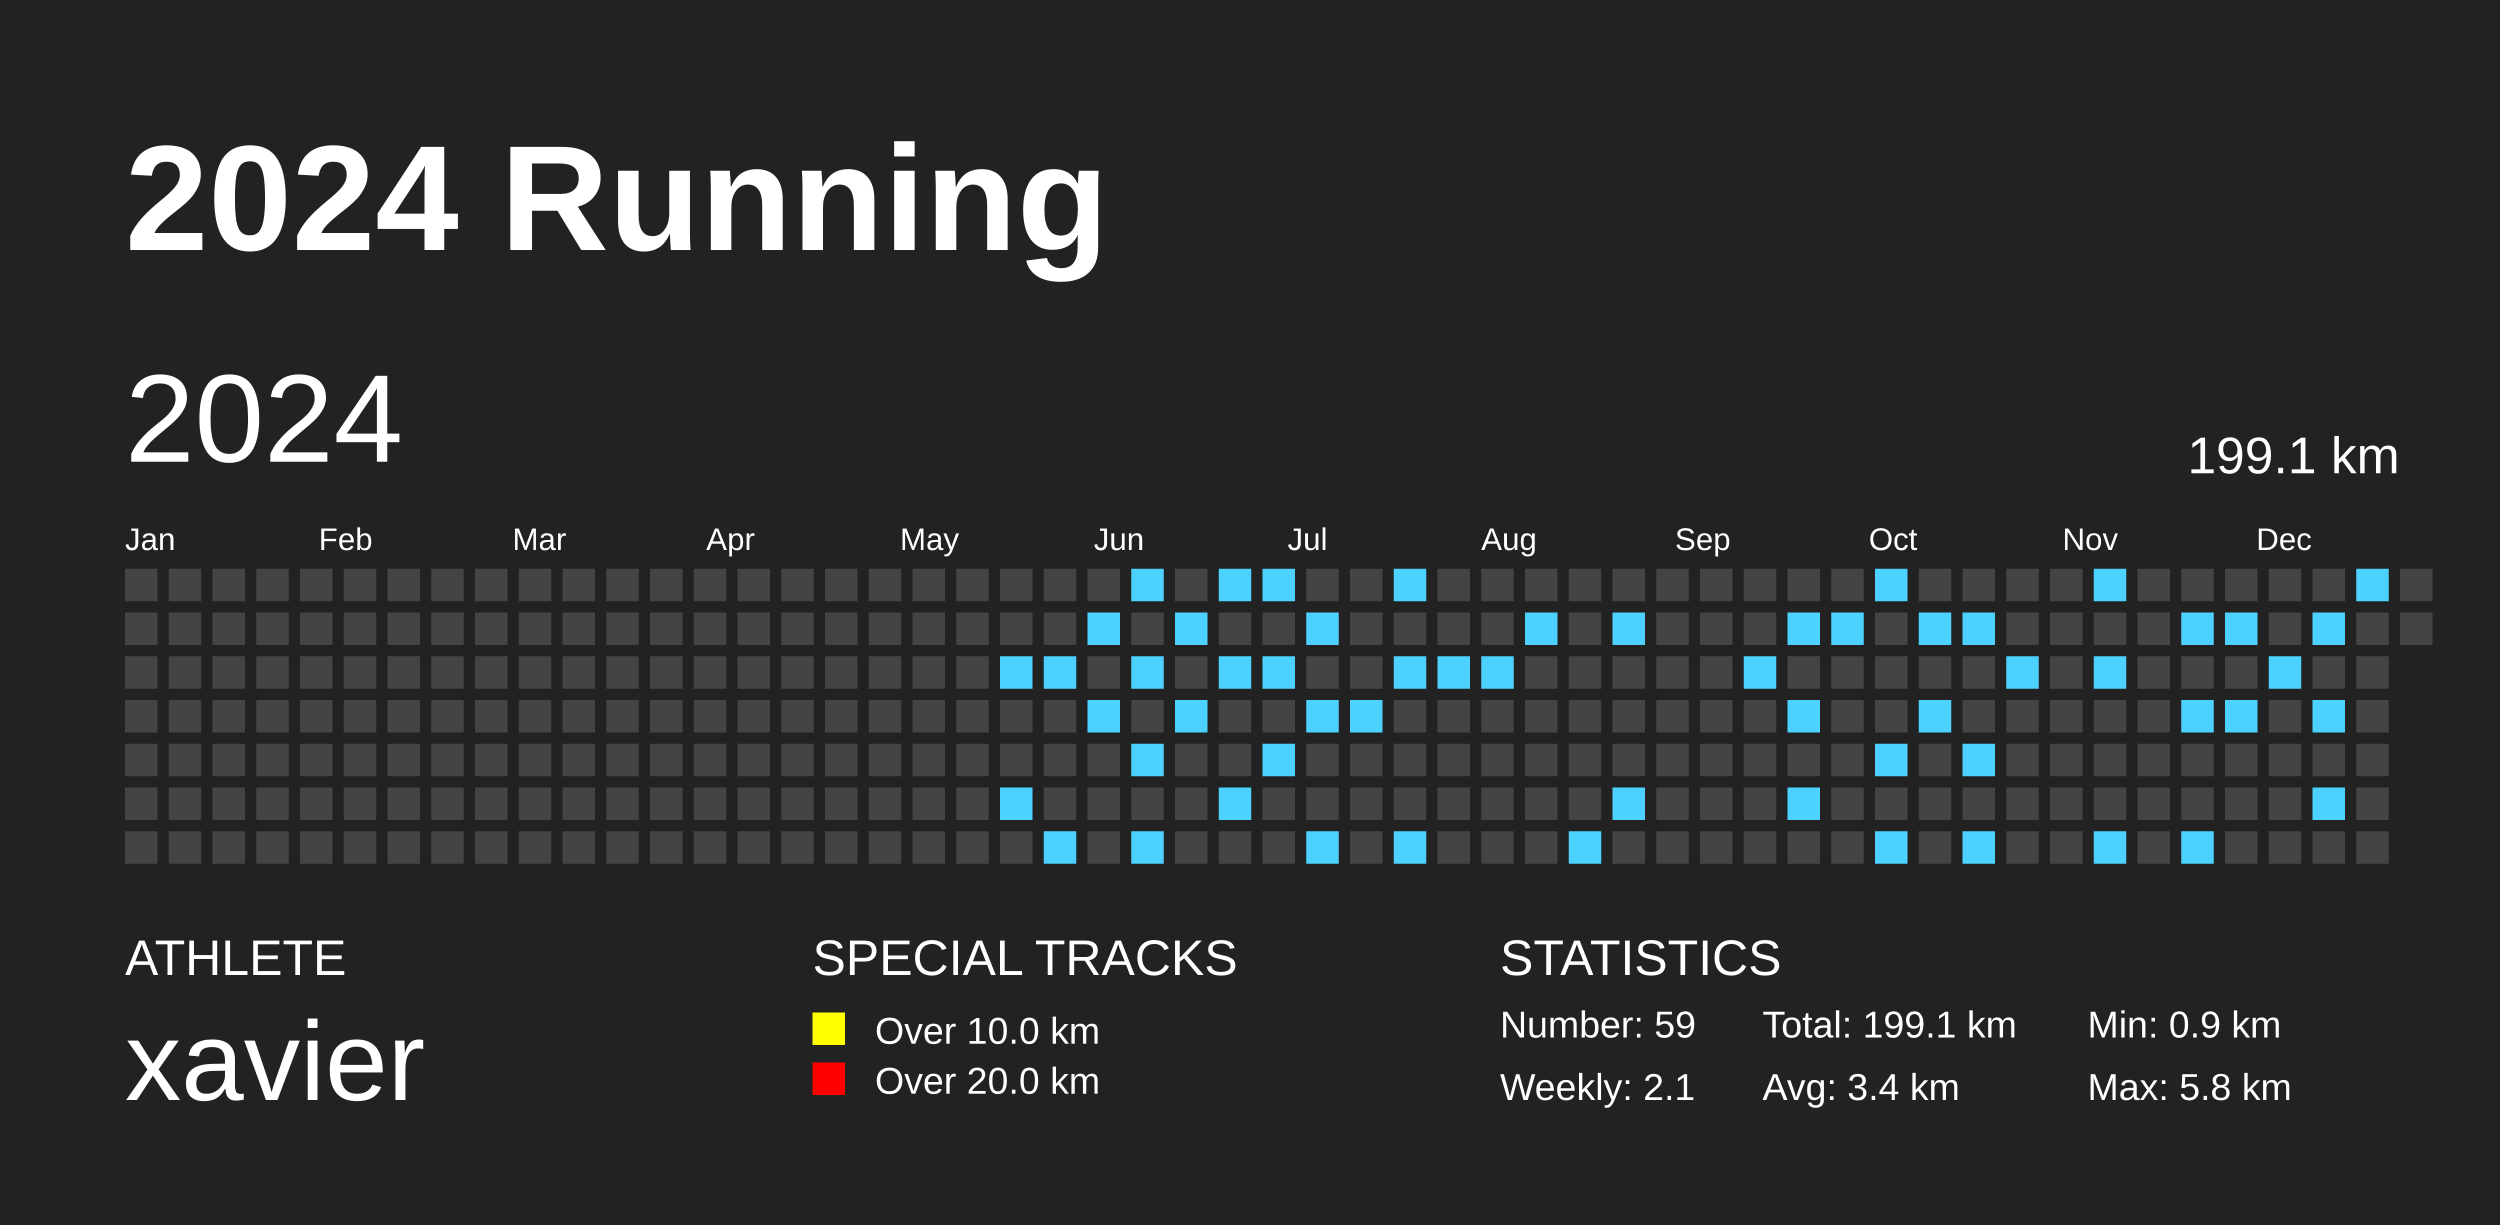
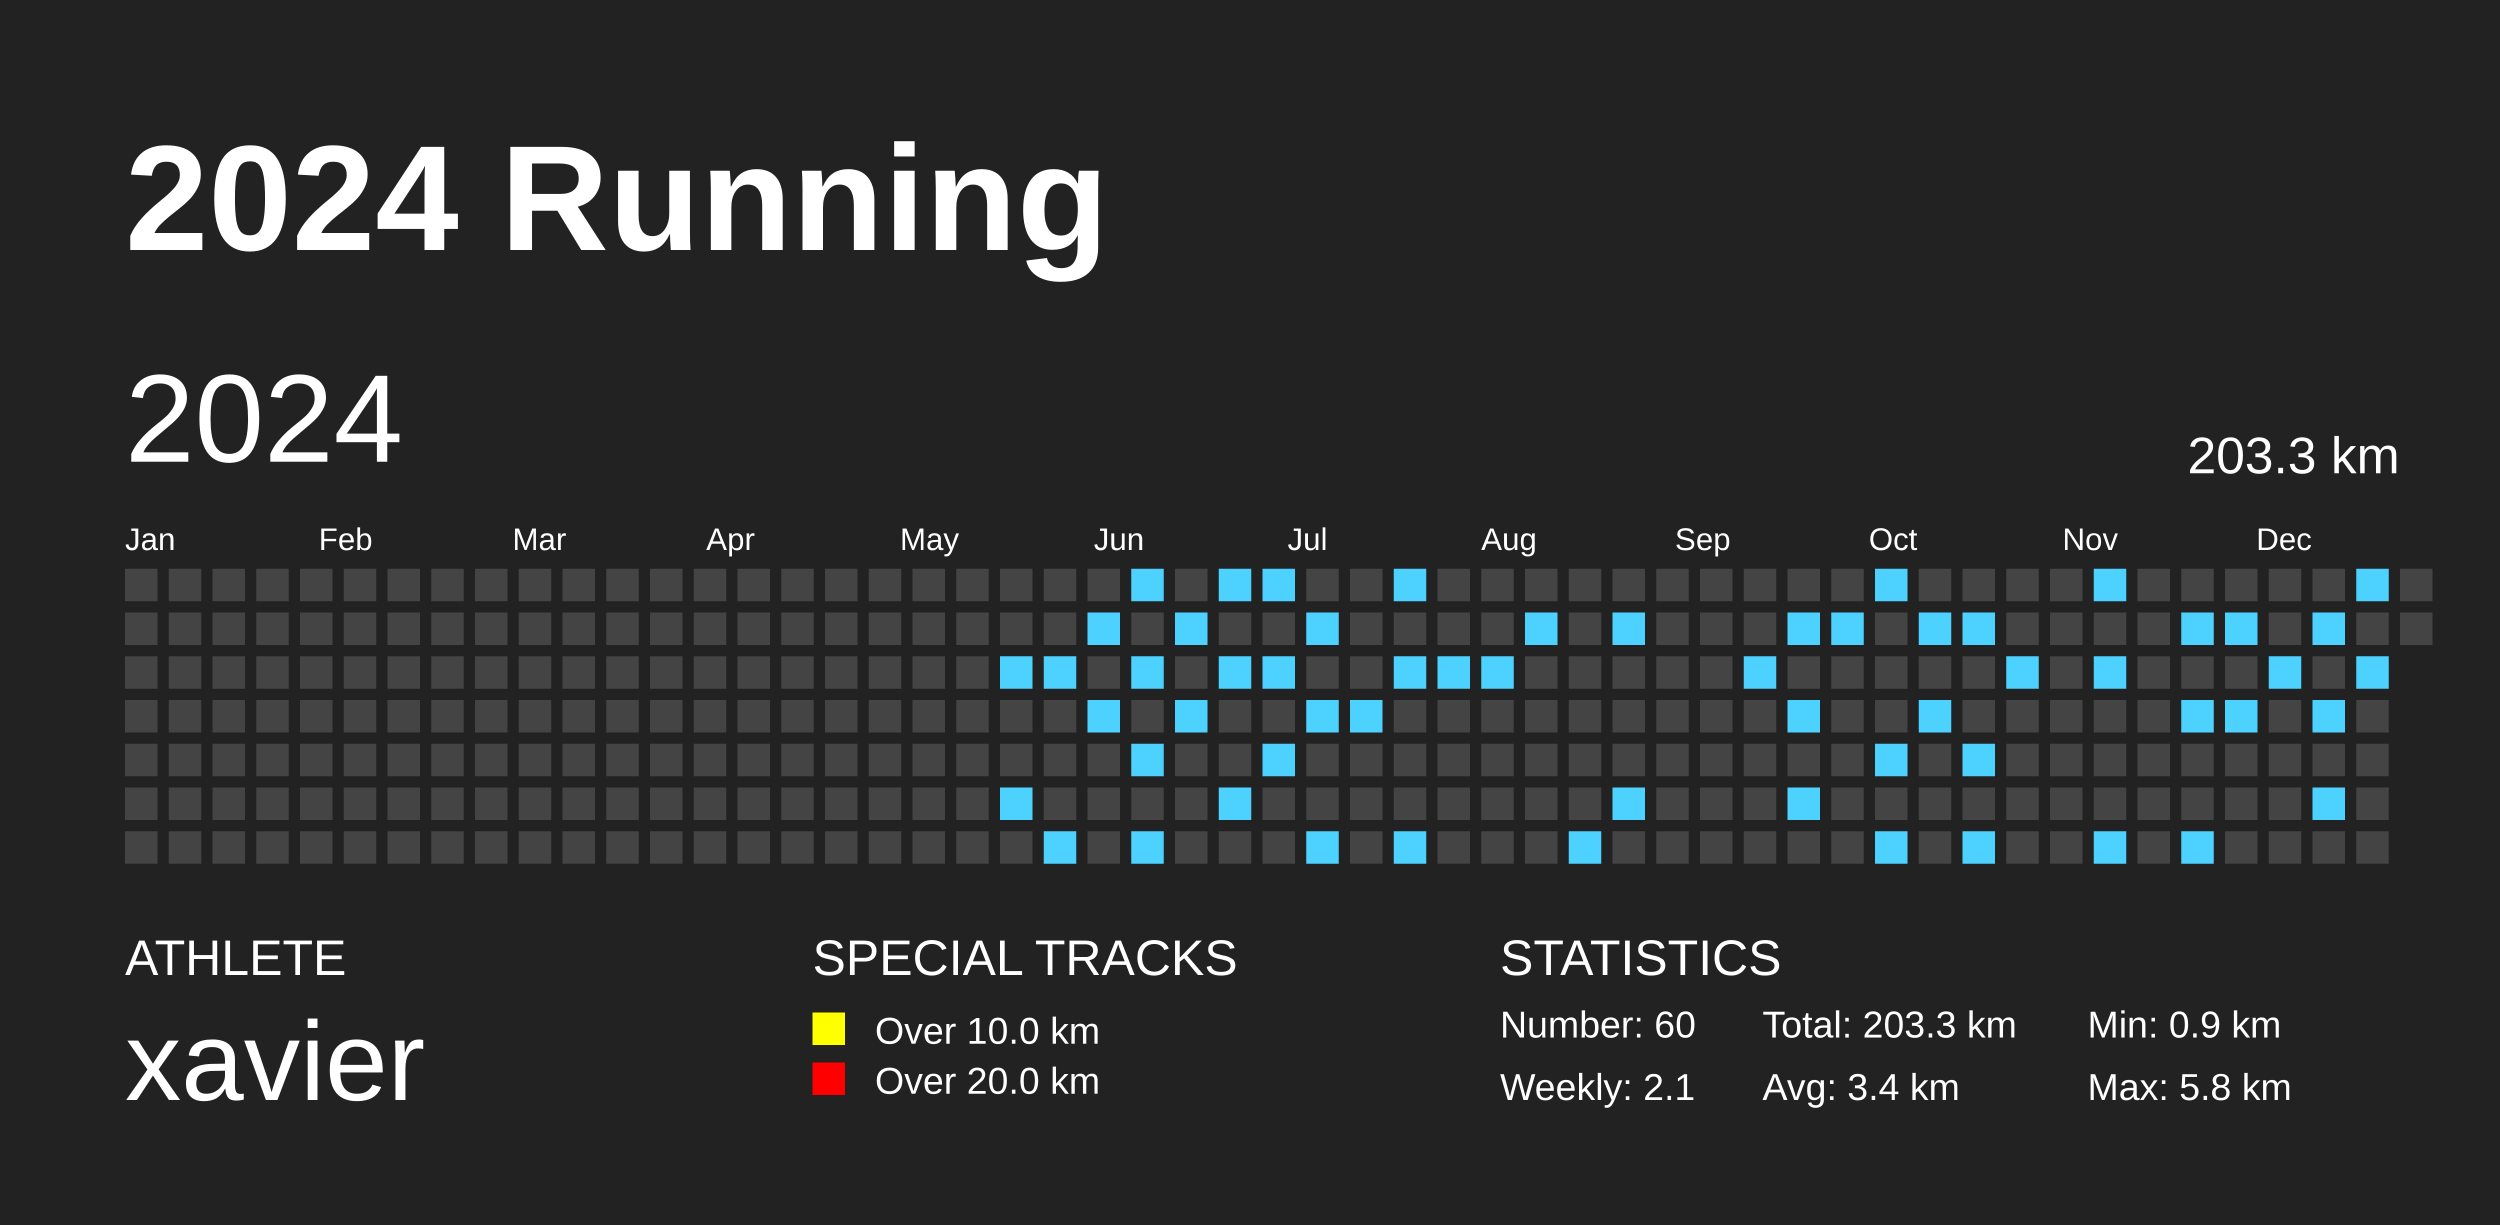
<svg xmlns="http://www.w3.org/2000/svg" baseProfile="full" height="98mm" version="1.1" viewBox="0,0,200,98" width="200mm">
  <defs />
  <rect fill="#222222" height="98" width="200" x="0" y="0" />
  <text fill="#FFFFFF" style="font-size:12px; font-family:Arial; font-weight:bold;" x="10" y="20">2024 Running</text>
  <text fill="#FFFFFF" style="font-size:4px; font-family:Arial" x="10" y="78">ATHLETE</text>
  <text fill="#FFFFFF" style="font-size:9px; font-family:Arial" x="10" y="88">xavier</text>
  <text fill="#FFFFFF" style="font-size:4px; font-family:Arial" x="65" y="78">SPECIAL TRACKS</text>
  <rect fill="yellow" height="2.6" width="2.6" x="65" y="81" />
  <text fill="#FFFFFF" style="font-size:3px; font-family:Arial" x="70" y="83.5">Over 10.0 km</text>
  <rect fill="red" height="2.6" width="2.6" x="65" y="85" />
  <text fill="#FFFFFF" style="font-size:3px; font-family:Arial" x="70" y="87.5">Over 20.0 km</text>
  <text fill="#FFFFFF" style="font-size:4px; font-family:Arial" x="120" y="78">STATISTICS</text>
-   <text fill="#FFFFFF" style="font-size:3px; font-family:Arial" x="120" y="83">Number: 59</text>
+   <text fill="#FFFFFF" style="font-size:3px; font-family:Arial" x="120" y="83">Number: 60</text>
  <text fill="#FFFFFF" style="font-size:3px; font-family:Arial" x="120" y="88">Weekly: 2.1</text>
-   <text fill="#FFFFFF" style="font-size:3px; font-family:Arial" x="141" y="83">Total: 199.1 km</text>
+   <text fill="#FFFFFF" style="font-size:3px; font-family:Arial" x="141" y="83">Total: 203.3 km</text>
  <text fill="#FFFFFF" style="font-size:3px; font-family:Arial" x="141" y="88">Avg: 3.4 km</text>
  <text fill="#FFFFFF" style="font-size:3px; font-family:Arial" x="167" y="83">Min: 0.9 km</text>
  <text fill="#FFFFFF" style="font-size:3px; font-family:Arial" x="167" y="88">Max: 5.8 km</text>
  <text dominant-baseline="hanging" fill="#FFFFFF" style="font-size:10.0px; font-family:Arial;" x="10" y="30">2024</text>
-   <text dominant-baseline="hanging" fill="#FFFFFF" style="font-size:4.125px; font-family:Arial;" x="175" y="35">199.1 km</text>
+   <text dominant-baseline="hanging" fill="#FFFFFF" style="font-size:4.125px; font-family:Arial;" x="175" y="35">203.3 km</text>
  <text fill="#FFFFFF" style="font-size:2.5px; font-family:Arial" x="10.0" y="44">Jan</text>
  <text fill="#FFFFFF" style="font-size:2.5px; font-family:Arial" x="25.5" y="44">Feb</text>
  <text fill="#FFFFFF" style="font-size:2.5px; font-family:Arial" x="41.0" y="44">Mar</text>
  <text fill="#FFFFFF" style="font-size:2.5px; font-family:Arial" x="56.5" y="44">Apr</text>
  <text fill="#FFFFFF" style="font-size:2.5px; font-family:Arial" x="72.0" y="44">May</text>
  <text fill="#FFFFFF" style="font-size:2.5px; font-family:Arial" x="87.5" y="44">Jun</text>
  <text fill="#FFFFFF" style="font-size:2.5px; font-family:Arial" x="103.0" y="44">Jul</text>
  <text fill="#FFFFFF" style="font-size:2.5px; font-family:Arial" x="118.5" y="44">Aug</text>
  <text fill="#FFFFFF" style="font-size:2.5px; font-family:Arial" x="134.0" y="44">Sep</text>
  <text fill="#FFFFFF" style="font-size:2.5px; font-family:Arial" x="149.5" y="44">Oct</text>
  <text fill="#FFFFFF" style="font-size:2.5px; font-family:Arial" x="165.0" y="44">Nov</text>
  <text fill="#FFFFFF" style="font-size:2.5px; font-family:Arial" x="180.5" y="44">Dec</text>
  <rect fill="#444444" height="2.6" width="2.6" x="10.0" y="45.5" />
  <rect fill="#444444" height="2.6" width="2.6" x="10.0" y="49.0" />
  <rect fill="#444444" height="2.6" width="2.6" x="10.0" y="52.5" />
  <rect fill="#444444" height="2.6" width="2.6" x="10.0" y="56.0" />
  <rect fill="#444444" height="2.6" width="2.6" x="10.0" y="59.5" />
  <rect fill="#444444" height="2.6" width="2.6" x="10.0" y="63.0" />
  <rect fill="#444444" height="2.6" width="2.6" x="10.0" y="66.5" />
  <rect fill="#444444" height="2.6" width="2.6" x="13.5" y="45.5" />
  <rect fill="#444444" height="2.6" width="2.6" x="13.5" y="49.0" />
  <rect fill="#444444" height="2.6" width="2.6" x="13.5" y="52.5" />
  <rect fill="#444444" height="2.6" width="2.6" x="13.5" y="56.0" />
  <rect fill="#444444" height="2.6" width="2.6" x="13.5" y="59.5" />
  <rect fill="#444444" height="2.6" width="2.6" x="13.5" y="63.0" />
  <rect fill="#444444" height="2.6" width="2.6" x="13.5" y="66.5" />
  <rect fill="#444444" height="2.6" width="2.6" x="17.0" y="45.5" />
  <rect fill="#444444" height="2.6" width="2.6" x="17.0" y="49.0" />
  <rect fill="#444444" height="2.6" width="2.6" x="17.0" y="52.5" />
  <rect fill="#444444" height="2.6" width="2.6" x="17.0" y="56.0" />
  <rect fill="#444444" height="2.6" width="2.6" x="17.0" y="59.5" />
  <rect fill="#444444" height="2.6" width="2.6" x="17.0" y="63.0" />
  <rect fill="#444444" height="2.6" width="2.6" x="17.0" y="66.5" />
  <rect fill="#444444" height="2.6" width="2.6" x="20.5" y="45.5" />
  <rect fill="#444444" height="2.6" width="2.6" x="20.5" y="49.0" />
  <rect fill="#444444" height="2.6" width="2.6" x="20.5" y="52.5" />
  <rect fill="#444444" height="2.6" width="2.6" x="20.5" y="56.0" />
  <rect fill="#444444" height="2.6" width="2.6" x="20.5" y="59.5" />
  <rect fill="#444444" height="2.6" width="2.6" x="20.5" y="63.0" />
  <rect fill="#444444" height="2.6" width="2.6" x="20.5" y="66.5" />
  <rect fill="#444444" height="2.6" width="2.6" x="24.0" y="45.5" />
  <rect fill="#444444" height="2.6" width="2.6" x="24.0" y="49.0" />
  <rect fill="#444444" height="2.6" width="2.6" x="24.0" y="52.5" />
  <rect fill="#444444" height="2.6" width="2.6" x="24.0" y="56.0" />
  <rect fill="#444444" height="2.6" width="2.6" x="24.0" y="59.5" />
  <rect fill="#444444" height="2.6" width="2.6" x="24.0" y="63.0" />
  <rect fill="#444444" height="2.6" width="2.6" x="24.0" y="66.5" />
  <rect fill="#444444" height="2.6" width="2.6" x="27.5" y="45.5" />
  <rect fill="#444444" height="2.6" width="2.6" x="27.5" y="49.0" />
  <rect fill="#444444" height="2.6" width="2.6" x="27.5" y="52.5" />
  <rect fill="#444444" height="2.6" width="2.6" x="27.5" y="56.0" />
  <rect fill="#444444" height="2.6" width="2.6" x="27.5" y="59.5" />
  <rect fill="#444444" height="2.6" width="2.6" x="27.5" y="63.0" />
  <rect fill="#444444" height="2.6" width="2.6" x="27.5" y="66.5" />
  <rect fill="#444444" height="2.6" width="2.6" x="31.0" y="45.5" />
  <rect fill="#444444" height="2.6" width="2.6" x="31.0" y="49.0" />
  <rect fill="#444444" height="2.6" width="2.6" x="31.0" y="52.5" />
  <rect fill="#444444" height="2.6" width="2.6" x="31.0" y="56.0" />
  <rect fill="#444444" height="2.6" width="2.6" x="31.0" y="59.5" />
  <rect fill="#444444" height="2.6" width="2.6" x="31.0" y="63.0" />
  <rect fill="#444444" height="2.6" width="2.6" x="31.0" y="66.5" />
  <rect fill="#444444" height="2.6" width="2.6" x="34.5" y="45.5" />
  <rect fill="#444444" height="2.6" width="2.6" x="34.5" y="49.0" />
  <rect fill="#444444" height="2.6" width="2.6" x="34.5" y="52.5" />
  <rect fill="#444444" height="2.6" width="2.6" x="34.5" y="56.0" />
  <rect fill="#444444" height="2.6" width="2.6" x="34.5" y="59.5" />
  <rect fill="#444444" height="2.6" width="2.6" x="34.5" y="63.0" />
  <rect fill="#444444" height="2.6" width="2.6" x="34.5" y="66.5" />
  <rect fill="#444444" height="2.6" width="2.6" x="38.0" y="45.5" />
  <rect fill="#444444" height="2.6" width="2.6" x="38.0" y="49.0" />
  <rect fill="#444444" height="2.6" width="2.6" x="38.0" y="52.5" />
  <rect fill="#444444" height="2.6" width="2.6" x="38.0" y="56.0" />
  <rect fill="#444444" height="2.6" width="2.6" x="38.0" y="59.5" />
  <rect fill="#444444" height="2.6" width="2.6" x="38.0" y="63.0" />
  <rect fill="#444444" height="2.6" width="2.6" x="38.0" y="66.5" />
  <rect fill="#444444" height="2.6" width="2.6" x="41.5" y="45.5" />
  <rect fill="#444444" height="2.6" width="2.6" x="41.5" y="49.0" />
  <rect fill="#444444" height="2.6" width="2.6" x="41.5" y="52.5" />
  <rect fill="#444444" height="2.6" width="2.6" x="41.5" y="56.0" />
  <rect fill="#444444" height="2.6" width="2.6" x="41.5" y="59.5" />
  <rect fill="#444444" height="2.6" width="2.6" x="41.5" y="63.0" />
  <rect fill="#444444" height="2.6" width="2.6" x="41.5" y="66.5" />
  <rect fill="#444444" height="2.6" width="2.6" x="45.0" y="45.5" />
  <rect fill="#444444" height="2.6" width="2.6" x="45.0" y="49.0" />
  <rect fill="#444444" height="2.6" width="2.6" x="45.0" y="52.5" />
  <rect fill="#444444" height="2.6" width="2.6" x="45.0" y="56.0" />
  <rect fill="#444444" height="2.6" width="2.6" x="45.0" y="59.5" />
  <rect fill="#444444" height="2.6" width="2.6" x="45.0" y="63.0" />
  <rect fill="#444444" height="2.6" width="2.6" x="45.0" y="66.5" />
  <rect fill="#444444" height="2.6" width="2.6" x="48.5" y="45.5" />
  <rect fill="#444444" height="2.6" width="2.6" x="48.5" y="49.0" />
  <rect fill="#444444" height="2.6" width="2.6" x="48.5" y="52.5" />
  <rect fill="#444444" height="2.6" width="2.6" x="48.5" y="56.0" />
  <rect fill="#444444" height="2.6" width="2.6" x="48.5" y="59.5" />
  <rect fill="#444444" height="2.6" width="2.6" x="48.5" y="63.0" />
  <rect fill="#444444" height="2.6" width="2.6" x="48.5" y="66.5" />
  <rect fill="#444444" height="2.6" width="2.6" x="52.0" y="45.5" />
  <rect fill="#444444" height="2.6" width="2.6" x="52.0" y="49.0" />
  <rect fill="#444444" height="2.6" width="2.6" x="52.0" y="52.5" />
  <rect fill="#444444" height="2.6" width="2.6" x="52.0" y="56.0" />
  <rect fill="#444444" height="2.6" width="2.6" x="52.0" y="59.5" />
  <rect fill="#444444" height="2.6" width="2.6" x="52.0" y="63.0" />
  <rect fill="#444444" height="2.6" width="2.6" x="52.0" y="66.5" />
  <rect fill="#444444" height="2.6" width="2.6" x="55.5" y="45.5" />
  <rect fill="#444444" height="2.6" width="2.6" x="55.5" y="49.0" />
  <rect fill="#444444" height="2.6" width="2.6" x="55.5" y="52.5" />
  <rect fill="#444444" height="2.6" width="2.6" x="55.5" y="56.0" />
  <rect fill="#444444" height="2.6" width="2.6" x="55.5" y="59.5" />
  <rect fill="#444444" height="2.6" width="2.6" x="55.5" y="63.0" />
  <rect fill="#444444" height="2.6" width="2.6" x="55.5" y="66.5" />
  <rect fill="#444444" height="2.6" width="2.6" x="59.0" y="45.5" />
  <rect fill="#444444" height="2.6" width="2.6" x="59.0" y="49.0" />
  <rect fill="#444444" height="2.6" width="2.6" x="59.0" y="52.5" />
  <rect fill="#444444" height="2.6" width="2.6" x="59.0" y="56.0" />
  <rect fill="#444444" height="2.6" width="2.6" x="59.0" y="59.5" />
  <rect fill="#444444" height="2.6" width="2.6" x="59.0" y="63.0" />
  <rect fill="#444444" height="2.6" width="2.6" x="59.0" y="66.5" />
  <rect fill="#444444" height="2.6" width="2.6" x="62.5" y="45.5" />
  <rect fill="#444444" height="2.6" width="2.6" x="62.5" y="49.0" />
  <rect fill="#444444" height="2.6" width="2.6" x="62.5" y="52.5" />
  <rect fill="#444444" height="2.6" width="2.6" x="62.5" y="56.0" />
  <rect fill="#444444" height="2.6" width="2.6" x="62.5" y="59.5" />
  <rect fill="#444444" height="2.6" width="2.6" x="62.5" y="63.0" />
  <rect fill="#444444" height="2.6" width="2.6" x="62.5" y="66.5" />
  <rect fill="#444444" height="2.6" width="2.6" x="66.0" y="45.5" />
  <rect fill="#444444" height="2.6" width="2.6" x="66.0" y="49.0" />
  <rect fill="#444444" height="2.6" width="2.6" x="66.0" y="52.5" />
  <rect fill="#444444" height="2.6" width="2.6" x="66.0" y="56.0" />
  <rect fill="#444444" height="2.6" width="2.6" x="66.0" y="59.5" />
  <rect fill="#444444" height="2.6" width="2.6" x="66.0" y="63.0" />
  <rect fill="#444444" height="2.6" width="2.6" x="66.0" y="66.5" />
  <rect fill="#444444" height="2.6" width="2.6" x="69.5" y="45.5" />
  <rect fill="#444444" height="2.6" width="2.6" x="69.5" y="49.0" />
  <rect fill="#444444" height="2.6" width="2.6" x="69.5" y="52.5" />
  <rect fill="#444444" height="2.6" width="2.6" x="69.5" y="56.0" />
  <rect fill="#444444" height="2.6" width="2.6" x="69.5" y="59.5" />
  <rect fill="#444444" height="2.6" width="2.6" x="69.5" y="63.0" />
  <rect fill="#444444" height="2.6" width="2.6" x="69.5" y="66.5" />
  <rect fill="#444444" height="2.6" width="2.6" x="73.0" y="45.5" />
  <rect fill="#444444" height="2.6" width="2.6" x="73.0" y="49.0" />
  <rect fill="#444444" height="2.6" width="2.6" x="73.0" y="52.5" />
  <rect fill="#444444" height="2.6" width="2.6" x="73.0" y="56.0" />
  <rect fill="#444444" height="2.6" width="2.6" x="73.0" y="59.5" />
  <rect fill="#444444" height="2.6" width="2.6" x="73.0" y="63.0" />
  <rect fill="#444444" height="2.6" width="2.6" x="73.0" y="66.5" />
  <rect fill="#444444" height="2.6" width="2.6" x="76.5" y="45.5" />
  <rect fill="#444444" height="2.6" width="2.6" x="76.5" y="49.0" />
  <rect fill="#444444" height="2.6" width="2.6" x="76.5" y="52.5" />
  <rect fill="#444444" height="2.6" width="2.6" x="76.5" y="56.0" />
  <rect fill="#444444" height="2.6" width="2.6" x="76.5" y="59.5" />
  <rect fill="#444444" height="2.6" width="2.6" x="76.5" y="63.0" />
  <rect fill="#444444" height="2.6" width="2.6" x="76.5" y="66.5" />
  <rect fill="#444444" height="2.6" width="2.6" x="80.0" y="45.5" />
  <rect fill="#444444" height="2.6" width="2.6" x="80.0" y="49.0" />
  <rect fill="#4dd2ff" height="2.6" width="2.6" x="80.0" y="52.5" />
  <rect fill="#444444" height="2.6" width="2.6" x="80.0" y="56.0" />
  <rect fill="#444444" height="2.6" width="2.6" x="80.0" y="59.5" />
  <rect fill="#4dd2ff" height="2.6" width="2.6" x="80.0" y="63.0" />
  <rect fill="#444444" height="2.6" width="2.6" x="80.0" y="66.5" />
  <rect fill="#444444" height="2.6" width="2.6" x="83.5" y="45.5" />
  <rect fill="#444444" height="2.6" width="2.6" x="83.5" y="49.0" />
  <rect fill="#4dd2ff" height="2.6" width="2.6" x="83.5" y="52.5" />
  <rect fill="#444444" height="2.6" width="2.6" x="83.5" y="56.0" />
  <rect fill="#444444" height="2.6" width="2.6" x="83.5" y="59.5" />
  <rect fill="#444444" height="2.6" width="2.6" x="83.5" y="63.0" />
  <rect fill="#4dd2ff" height="2.6" width="2.6" x="83.5" y="66.5" />
  <rect fill="#444444" height="2.6" width="2.6" x="87.0" y="45.5" />
  <rect fill="#4dd2ff" height="2.6" width="2.6" x="87.0" y="49.0" />
  <rect fill="#444444" height="2.6" width="2.6" x="87.0" y="52.5" />
  <rect fill="#4dd2ff" height="2.6" width="2.6" x="87.0" y="56.0" />
  <rect fill="#444444" height="2.6" width="2.6" x="87.0" y="59.5" />
  <rect fill="#444444" height="2.6" width="2.6" x="87.0" y="63.0" />
  <rect fill="#444444" height="2.6" width="2.6" x="87.0" y="66.5" />
  <rect fill="#4dd2ff" height="2.6" width="2.6" x="90.5" y="45.5" />
  <rect fill="#444444" height="2.6" width="2.6" x="90.5" y="49.0" />
  <rect fill="#4dd2ff" height="2.6" width="2.6" x="90.5" y="52.5" />
  <rect fill="#444444" height="2.6" width="2.6" x="90.5" y="56.0" />
  <rect fill="#4dd2ff" height="2.6" width="2.6" x="90.5" y="59.5" />
  <rect fill="#444444" height="2.6" width="2.6" x="90.5" y="63.0" />
  <rect fill="#4dd2ff" height="2.6" width="2.6" x="90.5" y="66.5" />
  <rect fill="#444444" height="2.6" width="2.6" x="94.0" y="45.5" />
  <rect fill="#4dd2ff" height="2.6" width="2.6" x="94.0" y="49.0" />
  <rect fill="#444444" height="2.6" width="2.6" x="94.0" y="52.5" />
  <rect fill="#4dd2ff" height="2.6" width="2.6" x="94.0" y="56.0" />
  <rect fill="#444444" height="2.6" width="2.6" x="94.0" y="59.5" />
  <rect fill="#444444" height="2.6" width="2.6" x="94.0" y="63.0" />
  <rect fill="#444444" height="2.6" width="2.6" x="94.0" y="66.5" />
  <rect fill="#4dd2ff" height="2.6" width="2.6" x="97.5" y="45.5" />
  <rect fill="#444444" height="2.6" width="2.6" x="97.5" y="49.0" />
  <rect fill="#4dd2ff" height="2.6" width="2.6" x="97.5" y="52.5" />
  <rect fill="#444444" height="2.6" width="2.6" x="97.5" y="56.0" />
  <rect fill="#444444" height="2.6" width="2.6" x="97.5" y="59.5" />
  <rect fill="#4dd2ff" height="2.6" width="2.6" x="97.5" y="63.0" />
  <rect fill="#444444" height="2.6" width="2.6" x="97.5" y="66.5" />
  <rect fill="#4dd2ff" height="2.6" width="2.6" x="101.0" y="45.5" />
  <rect fill="#444444" height="2.6" width="2.6" x="101.0" y="49.0" />
  <rect fill="#4dd2ff" height="2.6" width="2.6" x="101.0" y="52.5" />
  <rect fill="#444444" height="2.6" width="2.6" x="101.0" y="56.0" />
  <rect fill="#4dd2ff" height="2.6" width="2.6" x="101.0" y="59.5" />
  <rect fill="#444444" height="2.6" width="2.6" x="101.0" y="63.0" />
  <rect fill="#444444" height="2.6" width="2.6" x="101.0" y="66.5" />
  <rect fill="#444444" height="2.6" width="2.6" x="104.5" y="45.5" />
  <rect fill="#4dd2ff" height="2.6" width="2.6" x="104.5" y="49.0" />
  <rect fill="#444444" height="2.6" width="2.6" x="104.5" y="52.5" />
  <rect fill="#4dd2ff" height="2.6" width="2.6" x="104.5" y="56.0" />
  <rect fill="#444444" height="2.6" width="2.6" x="104.5" y="59.5" />
  <rect fill="#444444" height="2.6" width="2.6" x="104.5" y="63.0" />
  <rect fill="#4dd2ff" height="2.6" width="2.6" x="104.5" y="66.5" />
  <rect fill="#444444" height="2.6" width="2.6" x="108.0" y="45.5" />
  <rect fill="#444444" height="2.6" width="2.6" x="108.0" y="49.0" />
  <rect fill="#444444" height="2.6" width="2.6" x="108.0" y="52.5" />
  <rect fill="#4dd2ff" height="2.6" width="2.6" x="108.0" y="56.0" />
  <rect fill="#444444" height="2.6" width="2.6" x="108.0" y="59.5" />
  <rect fill="#444444" height="2.6" width="2.6" x="108.0" y="63.0" />
  <rect fill="#444444" height="2.6" width="2.6" x="108.0" y="66.5" />
  <rect fill="#4dd2ff" height="2.6" width="2.6" x="111.5" y="45.5" />
  <rect fill="#444444" height="2.6" width="2.6" x="111.5" y="49.0" />
  <rect fill="#4dd2ff" height="2.6" width="2.6" x="111.5" y="52.5" />
  <rect fill="#444444" height="2.6" width="2.6" x="111.5" y="56.0" />
  <rect fill="#444444" height="2.6" width="2.6" x="111.5" y="59.5" />
  <rect fill="#444444" height="2.6" width="2.6" x="111.5" y="63.0" />
  <rect fill="#4dd2ff" height="2.6" width="2.6" x="111.5" y="66.5" />
  <rect fill="#444444" height="2.6" width="2.6" x="115.0" y="45.5" />
  <rect fill="#444444" height="2.6" width="2.6" x="115.0" y="49.0" />
  <rect fill="#4dd2ff" height="2.6" width="2.6" x="115.0" y="52.5" />
  <rect fill="#444444" height="2.6" width="2.6" x="115.0" y="56.0" />
  <rect fill="#444444" height="2.6" width="2.6" x="115.0" y="59.5" />
  <rect fill="#444444" height="2.6" width="2.6" x="115.0" y="63.0" />
  <rect fill="#444444" height="2.6" width="2.6" x="115.0" y="66.5" />
  <rect fill="#444444" height="2.6" width="2.6" x="118.5" y="45.5" />
  <rect fill="#444444" height="2.6" width="2.6" x="118.5" y="49.0" />
  <rect fill="#4dd2ff" height="2.6" width="2.6" x="118.5" y="52.5" />
  <rect fill="#444444" height="2.6" width="2.6" x="118.5" y="56.0" />
  <rect fill="#444444" height="2.6" width="2.6" x="118.5" y="59.5" />
  <rect fill="#444444" height="2.6" width="2.6" x="118.5" y="63.0" />
  <rect fill="#444444" height="2.6" width="2.6" x="118.5" y="66.5" />
  <rect fill="#444444" height="2.6" width="2.6" x="122.0" y="45.5" />
  <rect fill="#4dd2ff" height="2.6" width="2.6" x="122.0" y="49.0" />
  <rect fill="#444444" height="2.6" width="2.6" x="122.0" y="52.5" />
  <rect fill="#444444" height="2.6" width="2.6" x="122.0" y="56.0" />
  <rect fill="#444444" height="2.6" width="2.6" x="122.0" y="59.5" />
  <rect fill="#444444" height="2.6" width="2.6" x="122.0" y="63.0" />
  <rect fill="#444444" height="2.6" width="2.6" x="122.0" y="66.5" />
  <rect fill="#444444" height="2.6" width="2.6" x="125.5" y="45.5" />
  <rect fill="#444444" height="2.6" width="2.6" x="125.5" y="49.0" />
  <rect fill="#444444" height="2.6" width="2.6" x="125.5" y="52.5" />
  <rect fill="#444444" height="2.6" width="2.6" x="125.5" y="56.0" />
  <rect fill="#444444" height="2.6" width="2.6" x="125.5" y="59.5" />
  <rect fill="#444444" height="2.6" width="2.6" x="125.5" y="63.0" />
  <rect fill="#4dd2ff" height="2.6" width="2.6" x="125.5" y="66.5" />
  <rect fill="#444444" height="2.6" width="2.6" x="129.0" y="45.5" />
  <rect fill="#4dd2ff" height="2.6" width="2.6" x="129.0" y="49.0" />
  <rect fill="#444444" height="2.6" width="2.6" x="129.0" y="52.5" />
  <rect fill="#444444" height="2.6" width="2.6" x="129.0" y="56.0" />
  <rect fill="#444444" height="2.6" width="2.6" x="129.0" y="59.5" />
  <rect fill="#4dd2ff" height="2.6" width="2.6" x="129.0" y="63.0" />
  <rect fill="#444444" height="2.6" width="2.6" x="129.0" y="66.5" />
  <rect fill="#444444" height="2.6" width="2.6" x="132.5" y="45.5" />
  <rect fill="#444444" height="2.6" width="2.6" x="132.5" y="49.0" />
  <rect fill="#444444" height="2.6" width="2.6" x="132.5" y="52.5" />
  <rect fill="#444444" height="2.6" width="2.6" x="132.5" y="56.0" />
  <rect fill="#444444" height="2.6" width="2.6" x="132.5" y="59.5" />
  <rect fill="#444444" height="2.6" width="2.6" x="132.5" y="63.0" />
  <rect fill="#444444" height="2.6" width="2.6" x="132.5" y="66.5" />
  <rect fill="#444444" height="2.6" width="2.6" x="136.0" y="45.5" />
  <rect fill="#444444" height="2.6" width="2.6" x="136.0" y="49.0" />
  <rect fill="#444444" height="2.6" width="2.6" x="136.0" y="52.5" />
  <rect fill="#444444" height="2.6" width="2.6" x="136.0" y="56.0" />
  <rect fill="#444444" height="2.6" width="2.6" x="136.0" y="59.5" />
  <rect fill="#444444" height="2.6" width="2.6" x="136.0" y="63.0" />
  <rect fill="#444444" height="2.6" width="2.6" x="136.0" y="66.5" />
  <rect fill="#444444" height="2.6" width="2.6" x="139.5" y="45.5" />
  <rect fill="#444444" height="2.6" width="2.6" x="139.5" y="49.0" />
  <rect fill="#4dd2ff" height="2.6" width="2.6" x="139.5" y="52.5" />
  <rect fill="#444444" height="2.6" width="2.6" x="139.5" y="56.0" />
  <rect fill="#444444" height="2.6" width="2.6" x="139.5" y="59.5" />
  <rect fill="#444444" height="2.6" width="2.6" x="139.5" y="63.0" />
  <rect fill="#444444" height="2.6" width="2.6" x="139.5" y="66.5" />
  <rect fill="#444444" height="2.6" width="2.6" x="143.0" y="45.5" />
  <rect fill="#4dd2ff" height="2.6" width="2.6" x="143.0" y="49.0" />
  <rect fill="#444444" height="2.6" width="2.6" x="143.0" y="52.5" />
  <rect fill="#4dd2ff" height="2.6" width="2.6" x="143.0" y="56.0" />
  <rect fill="#444444" height="2.6" width="2.6" x="143.0" y="59.5" />
  <rect fill="#4dd2ff" height="2.6" width="2.6" x="143.0" y="63.0" />
  <rect fill="#444444" height="2.6" width="2.6" x="143.0" y="66.5" />
  <rect fill="#444444" height="2.6" width="2.6" x="146.5" y="45.5" />
  <rect fill="#4dd2ff" height="2.6" width="2.6" x="146.5" y="49.0" />
  <rect fill="#444444" height="2.6" width="2.6" x="146.5" y="52.5" />
  <rect fill="#444444" height="2.6" width="2.6" x="146.5" y="56.0" />
  <rect fill="#444444" height="2.6" width="2.6" x="146.5" y="59.5" />
  <rect fill="#444444" height="2.6" width="2.6" x="146.5" y="63.0" />
  <rect fill="#444444" height="2.6" width="2.6" x="146.5" y="66.5" />
  <rect fill="#4dd2ff" height="2.6" width="2.6" x="150.0" y="45.5" />
  <rect fill="#444444" height="2.6" width="2.6" x="150.0" y="49.0" />
  <rect fill="#444444" height="2.6" width="2.6" x="150.0" y="52.5" />
  <rect fill="#444444" height="2.6" width="2.6" x="150.0" y="56.0" />
  <rect fill="#4dd2ff" height="2.6" width="2.6" x="150.0" y="59.5" />
  <rect fill="#444444" height="2.6" width="2.6" x="150.0" y="63.0" />
  <rect fill="#4dd2ff" height="2.6" width="2.6" x="150.0" y="66.5" />
  <rect fill="#444444" height="2.6" width="2.6" x="153.5" y="45.5" />
  <rect fill="#4dd2ff" height="2.6" width="2.6" x="153.5" y="49.0" />
  <rect fill="#444444" height="2.6" width="2.6" x="153.5" y="52.5" />
  <rect fill="#4dd2ff" height="2.6" width="2.6" x="153.5" y="56.0" />
  <rect fill="#444444" height="2.6" width="2.6" x="153.5" y="59.5" />
  <rect fill="#444444" height="2.6" width="2.6" x="153.5" y="63.0" />
  <rect fill="#444444" height="2.6" width="2.6" x="153.5" y="66.5" />
  <rect fill="#444444" height="2.6" width="2.6" x="157.0" y="45.5" />
  <rect fill="#4dd2ff" height="2.6" width="2.6" x="157.0" y="49.0" />
  <rect fill="#444444" height="2.6" width="2.6" x="157.0" y="52.5" />
  <rect fill="#444444" height="2.6" width="2.6" x="157.0" y="56.0" />
  <rect fill="#4dd2ff" height="2.6" width="2.6" x="157.0" y="59.5" />
  <rect fill="#444444" height="2.6" width="2.6" x="157.0" y="63.0" />
  <rect fill="#4dd2ff" height="2.6" width="2.6" x="157.0" y="66.5" />
  <rect fill="#444444" height="2.6" width="2.6" x="160.5" y="45.5" />
  <rect fill="#444444" height="2.6" width="2.6" x="160.5" y="49.0" />
  <rect fill="#4dd2ff" height="2.6" width="2.6" x="160.5" y="52.5" />
  <rect fill="#444444" height="2.6" width="2.6" x="160.5" y="56.0" />
  <rect fill="#444444" height="2.6" width="2.6" x="160.5" y="59.5" />
  <rect fill="#444444" height="2.6" width="2.6" x="160.5" y="63.0" />
  <rect fill="#444444" height="2.6" width="2.6" x="160.5" y="66.5" />
  <rect fill="#444444" height="2.6" width="2.6" x="164.0" y="45.5" />
  <rect fill="#444444" height="2.6" width="2.6" x="164.0" y="49.0" />
  <rect fill="#444444" height="2.6" width="2.6" x="164.0" y="52.5" />
  <rect fill="#444444" height="2.6" width="2.6" x="164.0" y="56.0" />
  <rect fill="#444444" height="2.6" width="2.6" x="164.0" y="59.5" />
  <rect fill="#444444" height="2.6" width="2.6" x="164.0" y="63.0" />
  <rect fill="#444444" height="2.6" width="2.6" x="164.0" y="66.5" />
  <rect fill="#4dd2ff" height="2.6" width="2.6" x="167.5" y="45.5" />
  <rect fill="#444444" height="2.6" width="2.6" x="167.5" y="49.0" />
  <rect fill="#4dd2ff" height="2.6" width="2.6" x="167.5" y="52.5" />
  <rect fill="#444444" height="2.6" width="2.6" x="167.5" y="56.0" />
  <rect fill="#444444" height="2.6" width="2.6" x="167.5" y="59.5" />
  <rect fill="#444444" height="2.6" width="2.6" x="167.5" y="63.0" />
  <rect fill="#4dd2ff" height="2.6" width="2.6" x="167.5" y="66.5" />
  <rect fill="#444444" height="2.6" width="2.6" x="171.0" y="45.5" />
  <rect fill="#444444" height="2.6" width="2.6" x="171.0" y="49.0" />
  <rect fill="#444444" height="2.6" width="2.6" x="171.0" y="52.5" />
  <rect fill="#444444" height="2.6" width="2.6" x="171.0" y="56.0" />
  <rect fill="#444444" height="2.6" width="2.6" x="171.0" y="59.5" />
  <rect fill="#444444" height="2.6" width="2.6" x="171.0" y="63.0" />
  <rect fill="#444444" height="2.6" width="2.6" x="171.0" y="66.5" />
  <rect fill="#444444" height="2.6" width="2.6" x="174.5" y="45.5" />
  <rect fill="#4dd2ff" height="2.6" width="2.6" x="174.5" y="49.0" />
  <rect fill="#444444" height="2.6" width="2.6" x="174.5" y="52.5" />
  <rect fill="#4dd2ff" height="2.6" width="2.6" x="174.5" y="56.0" />
  <rect fill="#444444" height="2.6" width="2.6" x="174.5" y="59.5" />
  <rect fill="#444444" height="2.6" width="2.6" x="174.5" y="63.0" />
  <rect fill="#4dd2ff" height="2.6" width="2.6" x="174.5" y="66.5" />
  <rect fill="#444444" height="2.6" width="2.6" x="178.0" y="45.5" />
  <rect fill="#4dd2ff" height="2.6" width="2.6" x="178.0" y="49.0" />
  <rect fill="#444444" height="2.6" width="2.6" x="178.0" y="52.5" />
  <rect fill="#4dd2ff" height="2.6" width="2.6" x="178.0" y="56.0" />
  <rect fill="#444444" height="2.6" width="2.6" x="178.0" y="59.5" />
  <rect fill="#444444" height="2.6" width="2.6" x="178.0" y="63.0" />
  <rect fill="#444444" height="2.6" width="2.6" x="178.0" y="66.5" />
  <rect fill="#444444" height="2.6" width="2.6" x="181.5" y="45.5" />
  <rect fill="#444444" height="2.6" width="2.6" x="181.5" y="49.0" />
  <rect fill="#4dd2ff" height="2.6" width="2.6" x="181.5" y="52.5" />
  <rect fill="#444444" height="2.6" width="2.6" x="181.5" y="56.0" />
  <rect fill="#444444" height="2.6" width="2.6" x="181.5" y="59.5" />
  <rect fill="#444444" height="2.6" width="2.6" x="181.5" y="63.0" />
  <rect fill="#444444" height="2.6" width="2.6" x="181.5" y="66.5" />
  <rect fill="#444444" height="2.6" width="2.6" x="185.0" y="45.5" />
  <rect fill="#4dd2ff" height="2.6" width="2.6" x="185.0" y="49.0" />
  <rect fill="#444444" height="2.6" width="2.6" x="185.0" y="52.5" />
  <rect fill="#4dd2ff" height="2.6" width="2.6" x="185.0" y="56.0" />
  <rect fill="#444444" height="2.6" width="2.6" x="185.0" y="59.5" />
  <rect fill="#4dd2ff" height="2.6" width="2.6" x="185.0" y="63.0" />
  <rect fill="#444444" height="2.6" width="2.6" x="185.0" y="66.5" />
  <rect fill="#4dd2ff" height="2.6" width="2.6" x="188.5" y="45.5" />
  <rect fill="#444444" height="2.6" width="2.6" x="188.5" y="49.0" />
-   <rect fill="#444444" height="2.6" width="2.6" x="188.5" y="52.5" />
+   <rect fill="#4dd2ff" height="2.6" width="2.6" x="188.5" y="52.5" />
  <rect fill="#444444" height="2.6" width="2.6" x="188.5" y="56.0" />
  <rect fill="#444444" height="2.6" width="2.6" x="188.5" y="59.5" />
  <rect fill="#444444" height="2.6" width="2.6" x="188.5" y="63.0" />
  <rect fill="#444444" height="2.6" width="2.6" x="188.5" y="66.5" />
  <rect fill="#444444" height="2.6" width="2.6" x="192.0" y="45.5" />
  <rect fill="#444444" height="2.6" width="2.6" x="192.0" y="49.0" />
</svg>
